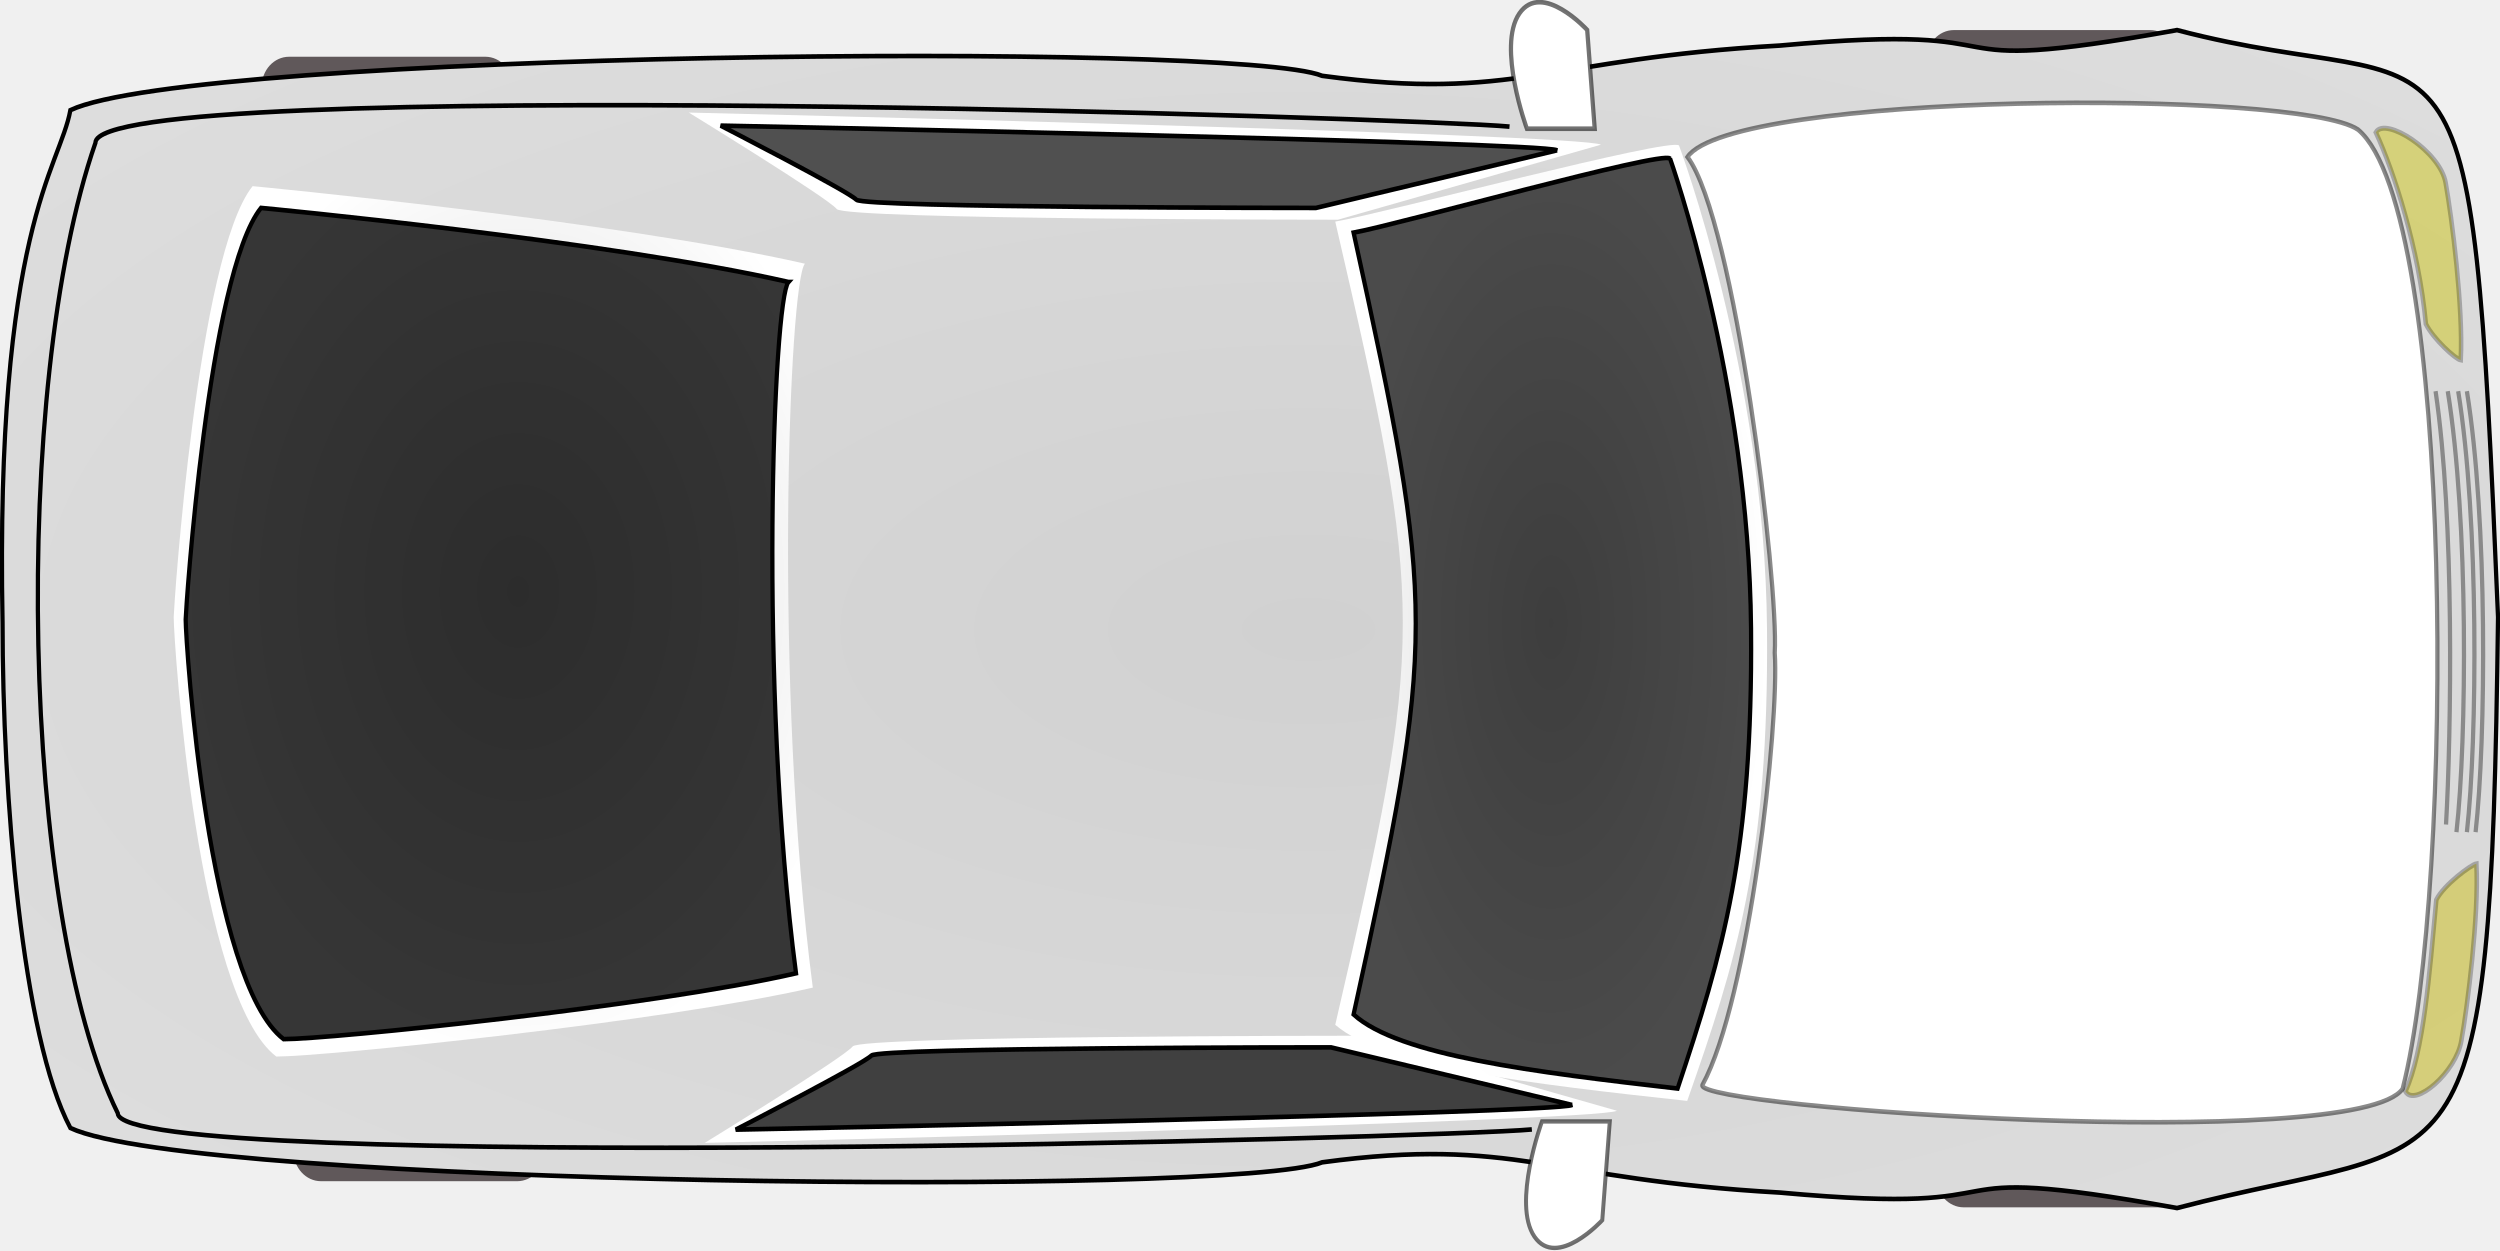
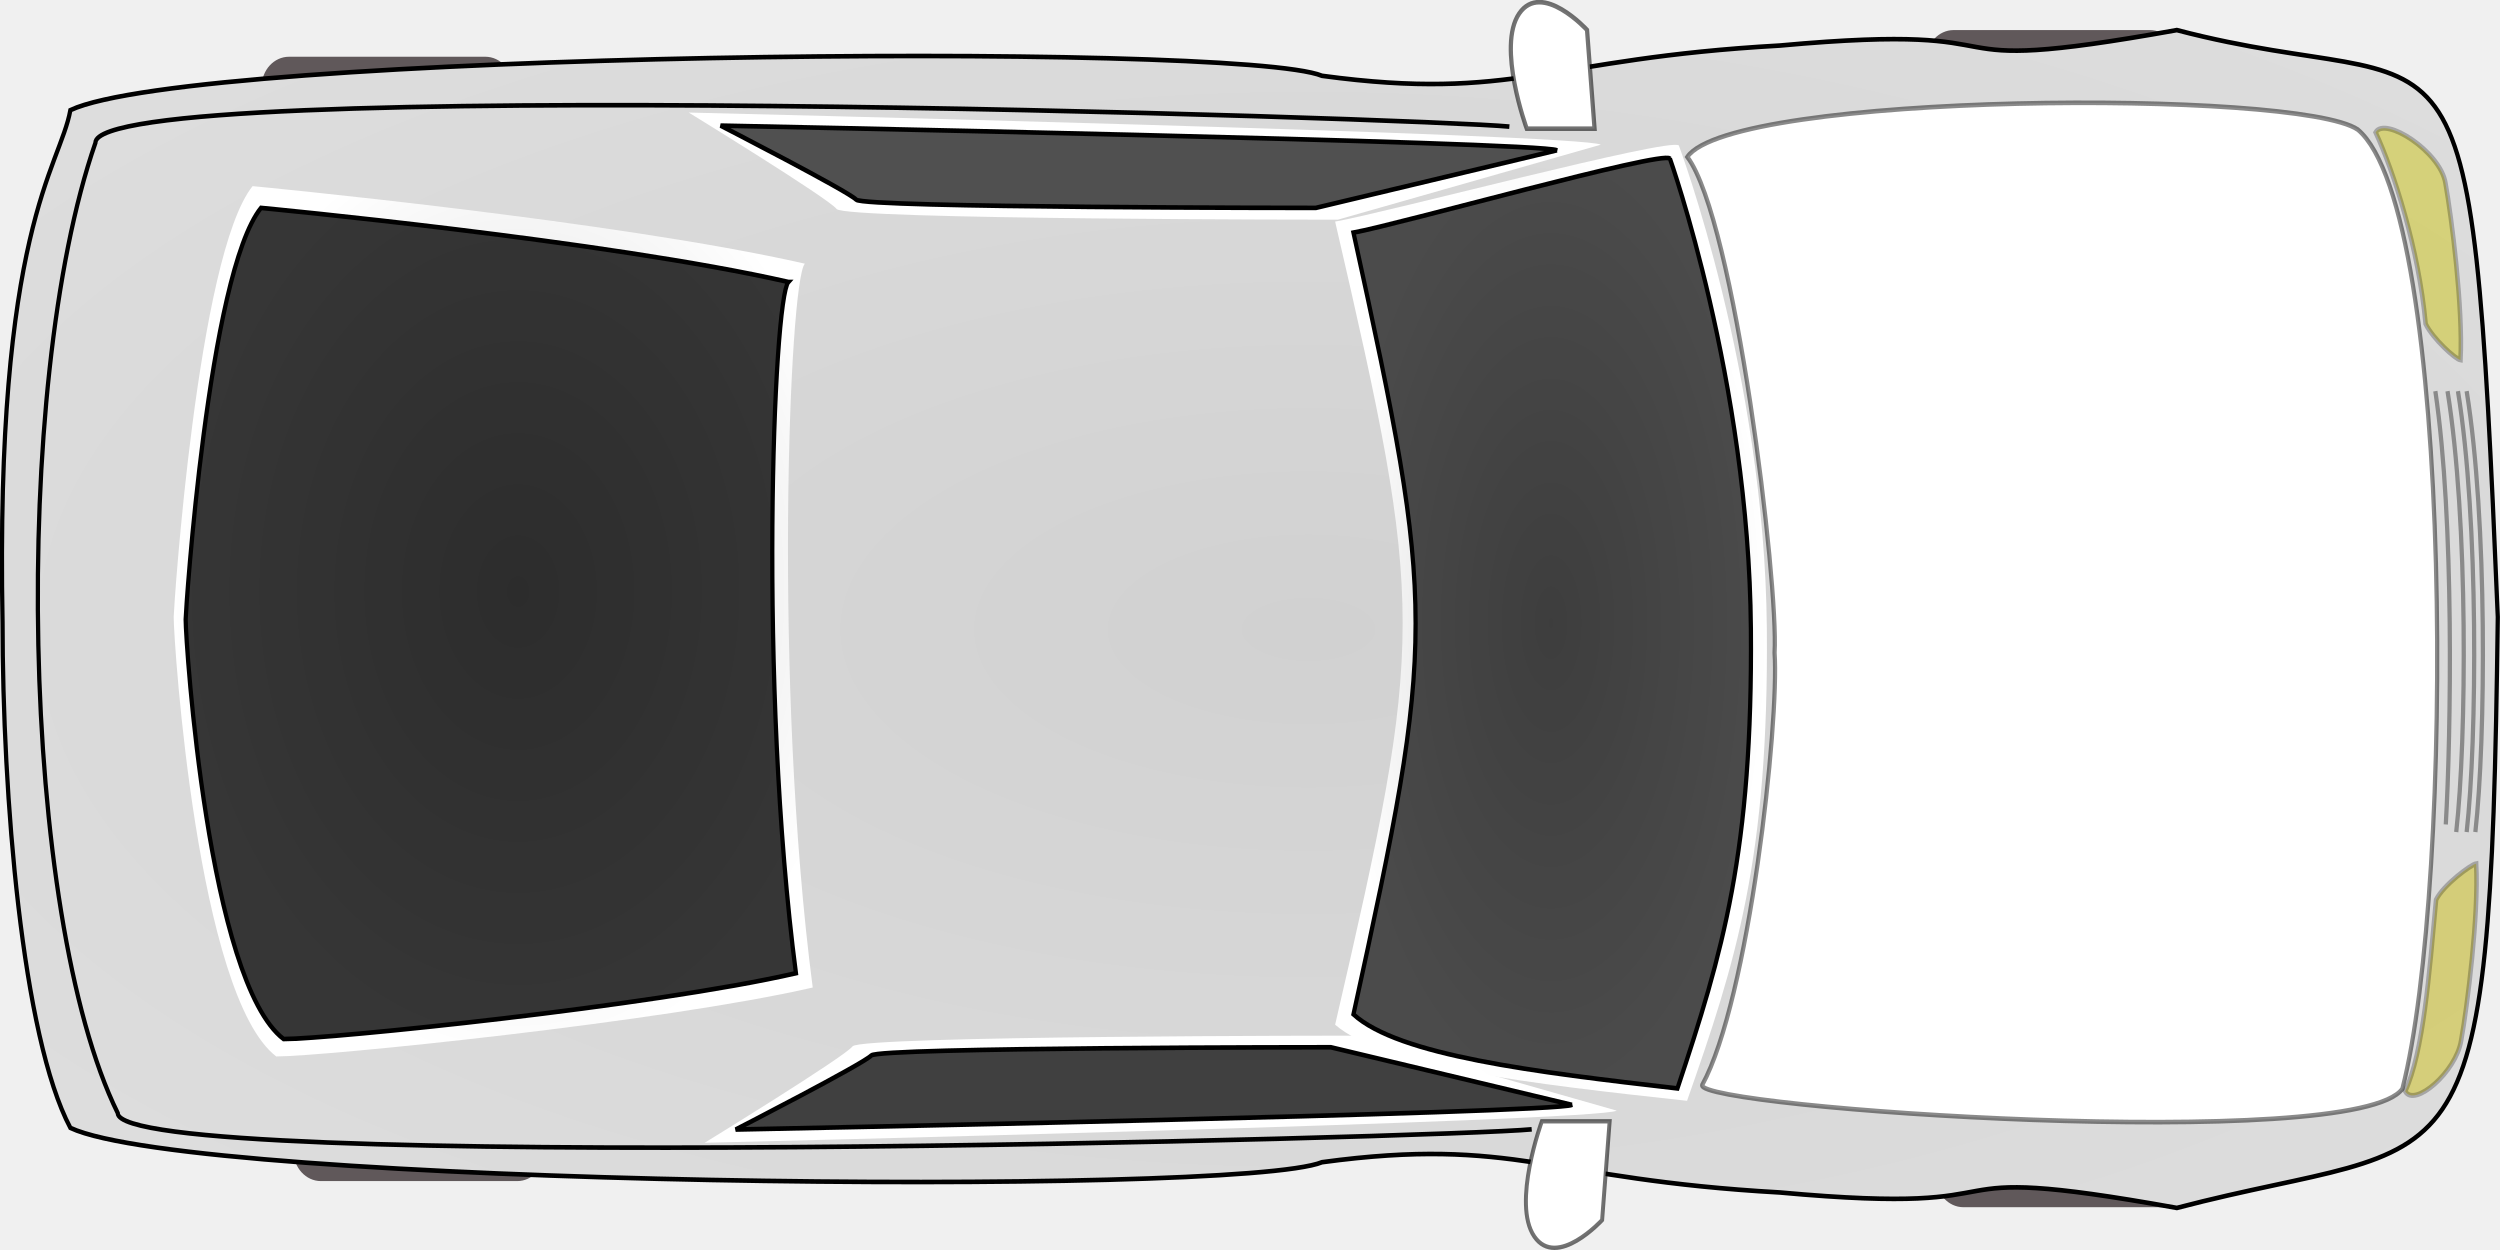
- <svg xmlns="http://www.w3.org/2000/svg" xmlns:xlink="http://www.w3.org/1999/xlink" id="svg171" viewBox="0 0 799.925 399.998" version="1.0" width="100%" height="100%">
+ <svg xmlns="http://www.w3.org/2000/svg" xmlns:xlink="http://www.w3.org/1999/xlink" id="svg171" viewBox="0 0 800 400" version="1.0" width="800" height="400">
  <defs id="defs173">
    <linearGradient id="linearGradient239">
      <stop id="stop240" style="stop-color:#d1d1d1;stop-opacity:1;" offset="0" />
      <stop id="stop241" style="stop-color:#ffffff;stop-opacity:1;" offset="1" />
    </linearGradient>
    <radialGradient xlink:href="#linearGradient239" id="radialGradient3063" gradientUnits="userSpaceOnUse" gradientTransform="matrix(0.65803,0,0,1.5197,-252.14,-111.82)" cx="657.76" cy="319.37" r="1269.3" />
    <radialGradient xlink:href="#linearGradient239" id="radialGradient3065" gradientUnits="userSpaceOnUse" gradientTransform="matrix(0.39086,0,0,3.6334,-343,-162.47)" cx="897.24" cy="153.65" r="15.849" />
    <radialGradient xlink:href="#linearGradient239" id="radialGradient3067" gradientUnits="userSpaceOnUse" gradientTransform="matrix(-0.39086,0,0,3.6334,703.38,-167.47)" cx="897.24" cy="153.65" r="15.849" />
    <radialGradient xlink:href="#linearGradient239" id="radialGradient3069" gradientUnits="userSpaceOnUse" gradientTransform="matrix(1.5041,0,0,0.74199,-264.04,-146.71)" cx="294.43" cy="598.63" r="91.234" />
    <radialGradient xlink:href="#linearGradient239" id="radialGradient3071" gradientUnits="userSpaceOnUse" gradientTransform="matrix(1.1693,0,0,0.93776,-273.1,-147.55)" cx="378.79" cy="819.9" r="115.39" />
  </defs>
  <g id="g3025" transform="matrix(0,1.114685,-1.020593,0,799.9247,-4.3585401e-6)">
    <rect x="16.287" y="623.04" width="27.775" height="78.696" ry="8.585" rx="8.585" style="fill:#60585a;fill-rule:evenodd;stroke-width:1pt" id="rect959" />
    <rect x="311.29" y="613.04" width="27.775" height="78.696" ry="8.585" rx="8.585" style="fill:#60585a;fill-rule:evenodd;stroke-width:1pt" id="rect958" />
-     <g transform="matrix(-1,0,0,-1,282.65,766.12)" style="fill:#4a00ad" id="g786">
+     <g transform="rotate(180,141.325,383.06)" style="fill:#4a00ad" id="g786">
      <path style="fill:#4a00ad" d="m 76.616,699.19 c -5.473,-0.321 -11.137,-0.388 -16.567,0.34 -3.573,0.712 -11.473,3.767 -7.655,8.677 5.245,5.042 14.531,4.269 21.161,3.703 l 0.514,5.994 c -9.129,0.75 -20.165,0.992 -26.841,-6.329 -5.981,-9.521 3.376,-16.399 12.025,-18.017 5.782,-0.733 11.564,-0.349 17.362,-0.688 v 6.32 z" id="path787" />
      <path transform="matrix(1,0,0,-1,0,1430)" style="fill:#4a00ad" d="m 76.616,699.19 c -5.473,-0.321 -11.137,-0.388 -16.567,0.34 -3.573,0.712 -11.473,3.767 -7.655,8.677 5.245,5.042 14.531,4.269 21.161,3.703 l 0.514,5.994 c -9.129,0.75 -20.165,0.992 -26.841,-6.329 -5.981,-9.521 3.376,-16.399 12.025,-18.017 5.782,-0.733 11.564,-0.349 17.362,-0.688 v 6.32 z" id="path788" />
-       <path transform="matrix(1.3776,0,0,1.3776,-36.308,-268.33)" style="fill:#4a00ad" d="m 97.472,715.31 c -1.499,-0.143 -3.039,-0.081 -4.542,-0.089 -1.272,-0.004 -5.54,-0.655 -6.332,0.724 -0.279,0.983 0.196,2.108 1.022,2.657 2.002,1.029 4.705,0.505 6.853,0.402 2.628,-0.126 6.192,-0.416 6.995,2.782 0.249,2.611 -1.378,5.115 -3.407,6.63 -2.685,1.651 -5.741,1.346 -8.736,0.969 -1.783,-0.237 -3.562,-0.51 -5.35,-0.711 l 0.329,-2.76 c 1.794,0.214 3.576,0.511 5.367,0.748 2.19,0.268 4.703,0.675 6.709,-0.491 1.154,-0.815 2.267,-2.318 2.276,-3.791 0.011,-1.097 -3.415,-0.664 -4.039,-0.633 -2.898,0.155 -6.048,0.623 -8.678,-0.876 -2.118,-1.588 -3.054,-4.623 -1.411,-6.885 2.146,-2.038 5.677,-1.512 8.404,-1.521 1.502,-0.007 3.043,0.055 4.542,-0.088 v 2.933 z" id="path789" />
+       <path transform="matrix(1.3776,0,0,1.3776,-36.308,-268.33)" style="fill:#4a00ad" d="m 97.472,715.31 c -1.499,-0.143 -3.039,-0.081 -4.542,-0.089 -1.272,-0.004 -5.54,-0.655 -6.332,0.724 -0.279,0.983 0.196,2.108 1.022,2.657 2.002,1.029 4.705,0.505 6.853,0.402 2.628,-0.126 6.192,-0.416 6.995,2.782 0.249,2.611 -1.378,5.115 -3.407,6.63 -2.685,1.651 -5.741,1.346 -8.736,0.969 -1.783,-0.237 -3.562,-0.51 -5.35,-0.711 l 0.329,-2.76 c 1.794,0.214 3.576,0.511 5.367,0.748 2.19,0.268 4.703,0.675 6.709,-0.491 1.154,-0.815 2.267,-2.318 2.276,-3.791 0.011,-1.097 -3.415,-0.664 -4.039,-0.633 -2.898,0.155 -6.048,0.623 -8.678,-0.876 -2.118,-1.588 -3.054,-4.623 -1.411,-6.885 2.146,-2.038 5.677,-1.512 8.404,-1.521 1.502,-0.007 3.043,0.055 4.542,-0.088 z" id="path789" />
      <g transform="matrix(1.166,0,0,1.0624,-26.21,-45.238)" style="fill:#4a00ad" id="g790">
-         <path style="fill:#4a00ad" d="m 109.26,713.84 c 2.054,0.228 4.181,0.138 6.242,0.15 3.888,0.015 7.776,-0.017 11.665,-0.034 0.779,-0.005 1.559,-0.011 2.338,-0.036 v 3.227 c -0.779,-0.026 -1.559,-0.032 -2.338,-0.037 -3.889,-0.017 -7.777,-0.049 -11.665,-0.034 -2.061,0.012 -4.188,-0.078 -6.242,0.15 v -3.386 z" id="path791" />
-         <path transform="translate(1.3446,0.33612)" style="fill:#4a00ad" d="m 119.37,715.87 c -0.159,1.242 -0.079,2.551 -0.087,3.798 -0.011,2.488 -0.012,4.976 0.006,7.465 0.012,1.648 0.028,3.296 0.032,4.944 0.001,0.986 -0.002,1.973 -0.004,2.959 h -3.321 c -0.002,-0.986 -0.005,-1.973 -0.003,-2.959 0.003,-1.648 0.019,-3.296 0.031,-4.944 0.018,-2.489 0.018,-4.977 0.007,-7.465 -0.009,-1.247 0.072,-2.556 -0.088,-3.798 h 3.427 z" id="path792" />
+         <path style="fill:#4a00ad" d="m 109.26,713.84 c 2.054,0.228 4.181,0.138 6.242,0.15 3.888,0.015 7.776,-0.017 11.665,-0.034 0.779,-0.005 1.559,-0.011 2.338,-0.036 v 3.227 c -0.779,-0.026 -1.559,-0.032 -2.338,-0.037 -3.889,-0.017 -7.777,-0.049 -11.665,-0.034 -2.061,0.012 -4.188,-0.078 -6.242,0.15 z" id="path791" />
+         <path transform="translate(1.3446,0.33612)" style="fill:#4a00ad" d="m 119.37,715.87 c -0.159,1.242 -0.079,2.551 -0.087,3.798 -0.011,2.488 -0.012,4.976 0.006,7.465 0.012,1.648 0.028,3.296 0.032,4.944 0.001,0.986 -0.002,1.973 -0.004,2.959 h -3.321 c -0.002,-0.986 -0.005,-1.973 -0.003,-2.959 0.003,-1.648 0.019,-3.296 0.031,-4.944 0.018,-2.489 0.018,-4.977 0.007,-7.465 -0.009,-1.247 0.072,-2.556 -0.088,-3.798 z" id="path792" />
      </g>
      <g style="fill:#4a00ad" id="g793">
-         <path style="fill:#4a00ad" d="m 129.46,713.86 c -0.219,1.706 -0.114,3.502 -0.134,5.217 -0.046,4.31 -0.051,8.621 -0.008,12.932 0.017,1.411 0.038,2.823 0.066,4.234 h -3.275 c 0.027,-1.411 0.049,-2.823 0.066,-4.234 0.043,-4.311 0.037,-8.622 -0.008,-12.932 -0.021,-1.715 0.085,-3.511 -0.134,-5.217 h 3.427 z" id="path794" />
-         <path style="fill:#4a00ad" d="m 127.41,712.83 c 1.41,0.156 2.863,0.074 4.28,0.113 3.027,0.138 5.689,1.021 6.086,4.411 0.091,3.395 -1.772,5.431 -5.069,6.06 -1.547,0.195 -3.059,0.136 -4.605,-0.029 l 0.353,-3.167 c 1.221,0.137 2.422,0.2 3.645,0.051 1.605,-0.296 2.418,-0.88 2.405,-2.576 -0.124,-1.535 -1.597,-1.488 -2.895,-1.55 -1.383,-0.028 -2.821,-0.081 -4.2,0.073 v -3.386 z" id="path795" />
-         <path style="fill:#4a00ad" d="m 128.76,721.9 c 1.223,0.136 2.492,0.072 3.72,0.082 2.638,0.021 5.597,-0.184 7.788,1.535 1.853,1.96 1.215,4.372 0.521,6.696 -0.472,1.573 -0.874,3.118 -0.925,4.767 -0.003,0.322 0,0.641 0.008,0.962 l -3.305,0.084 c -0.01,-0.383 -0.013,-0.765 -0.009,-1.148 0.062,-1.931 0.526,-3.743 1.082,-5.583 0.252,-0.844 0.953,-2.406 0.486,-3.29 -1.116,-1.268 -4.173,-0.813 -5.646,-0.801 -1.228,0.01 -2.497,-0.054 -3.72,0.082 V 721.9 z" id="path796" />
+         <path style="fill:#4a00ad" d="m 129.46,713.86 c -0.219,1.706 -0.114,3.502 -0.134,5.217 -0.046,4.31 -0.051,8.621 -0.008,12.932 0.017,1.411 0.038,2.823 0.066,4.234 h -3.275 c 0.027,-1.411 0.049,-2.823 0.066,-4.234 0.043,-4.311 0.037,-8.622 -0.008,-12.932 -0.021,-1.715 0.085,-3.511 -0.134,-5.217 z" id="path794" />
+         <path style="fill:#4a00ad" d="m 127.41,712.83 c 1.41,0.156 2.863,0.074 4.28,0.113 3.027,0.138 5.689,1.021 6.086,4.411 0.091,3.395 -1.772,5.431 -5.069,6.06 -1.547,0.195 -3.059,0.136 -4.605,-0.029 l 0.353,-3.167 c 1.221,0.137 2.422,0.2 3.645,0.051 1.605,-0.296 2.418,-0.88 2.405,-2.576 -0.124,-1.535 -1.597,-1.488 -2.895,-1.55 -1.383,-0.028 -2.821,-0.081 -4.2,0.073 z" id="path795" />
+         <path style="fill:#4a00ad" d="m 128.76,721.9 c 1.223,0.136 2.492,0.072 3.72,0.082 2.638,0.021 5.597,-0.184 7.788,1.535 1.853,1.96 1.215,4.372 0.521,6.696 -0.472,1.573 -0.874,3.118 -0.925,4.767 -0.003,0.322 0,0.641 0.008,0.962 l -3.305,0.084 c -0.01,-0.383 -0.013,-0.765 -0.009,-1.148 0.062,-1.931 0.526,-3.743 1.082,-5.583 0.252,-0.844 0.953,-2.406 0.486,-3.29 -1.116,-1.268 -4.173,-0.813 -5.646,-0.801 -1.228,0.01 -2.497,-0.054 -3.72,0.082 z" id="path796" />
        <rect x="126.06" y="712.84" width="2.353" height="3.025" style="fill:#4a00ad;fill-rule:evenodd;stroke-width:1pt" id="rect797" />
      </g>
      <path d="m 165.39,724.77 c 0,6.958 -5.196,12.606 -11.598,12.606 -6.402,0 -11.597,-5.648 -11.597,-12.606 0,-6.959 5.195,-12.606 11.597,-12.606 6.402,0 11.598,5.647 11.598,12.606 z m -3.698,-0.322 c 0,4.739 -3.54,8.586 -7.9,8.586 -4.361,0 -7.9,-3.847 -7.9,-8.586 0,-4.741 3.539,-8.587 7.9,-8.587 4.36,0 7.9,3.846 7.9,8.587 z" style="fill:#4a00ad;fill-rule:evenodd;stroke-width:1pt" id="path798" />
    </g>
    <rect x="318.79" y="98.038" width="27.775" height="78.696" ry="8.585" rx="8.585" style="fill:#60585a;fill-rule:evenodd;stroke-width:1pt" id="rect317" />
    <rect x="8.633" y="101.12" width="27.775" height="78.696" ry="8.585" rx="8.585" style="fill:#60585a;fill-rule:evenodd;stroke-width:1pt" id="rect316" />
    <path d="M 178.73,782.98 C 65.66,785.342 48.33,765.06 31.62,761.719 14.915,722.943 11.743,395.989 21.765,369.259 29.258,308.719 16.829,298.694 13.078,225.729 5.938,140.516 22.893,187.9 8.639,101.249 30.297,11.033 -10.497,9.196 177.159,0.619 c 172.21,2.401 147.96,10.415 169.61,100.63 -14.254,86.652 2.701,39.268 -4.439,124.48 -3.751,72.961 -16.18,82.986 -8.687,143.53 10.022,26.727 6.85,353.68 -9.855,392.46 -26.153,15.153 -95.459,21.261 -145.07,21.261 z" style="fill:url(#radialGradient3063);fill-rule:evenodd;stroke:#000000;stroke-width:1pt" id="path184" />
    <path d="m 41.537,281.88 c 0,0 21.534,82.442 21.534,82.442 0,0 0,154.58 -3.076,157.15 -3.077,2.576 -27.686,46.372 -27.686,46.372 0,0 6.152,-280.81 9.229,-285.97 z" style="fill:url(#radialGradient3065);fill-rule:evenodd" id="path272" />
    <path d="m 318.84,276.88 c 0,0 -21.534,82.442 -21.534,82.442 0,0 0,154.58 3.076,157.15 3.077,2.576 27.686,46.372 27.686,46.372 0,0 -6.152,-280.81 -9.229,-285.97 z" style="fill:url(#radialGradient3067);fill-rule:evenodd" id="path274" />
-     <path d="m 37.198,44.521 c -11.667,18.667 -10.816,196.22 7.851,210.22 18.03,-14.851 122.48,-28.646 142.34,-27.364 20.288,-1.492 99.694,8.055 124.09,22.697 6.577,2.13 19.727,-205.55 1.059,-219.55 C 254.198,14.18 60.528,14.18 37.198,44.514 z" style="fill:#ffffff;fill-opacity:1;fill-rule:evenodd;stroke:#000000;stroke-width:1pt;stroke-opacity:0.459" id="path230" />
+     <path d="m 37.198,44.521 c -11.667,18.667 -10.816,196.22 7.851,210.22 18.03,-14.851 122.48,-28.646 142.34,-27.364 20.288,-1.492 99.694,8.055 124.09,22.697 6.577,2.13 19.727,-205.55 1.059,-219.55 C 254.198,14.18 60.528,14.18 37.198,44.514 Z" style="fill:#ffffff;fill-opacity:1;fill-rule:evenodd;stroke:#000000;stroke-width:1pt;stroke-opacity:0.459" id="path230" />
    <path d="m 41.764,257.39 c 0,0 65.53,-26.897 138.64,-27.585 65.833,-0.641 95.565,9.623 135.61,25.019 -4.853,48.756 -9.708,94.943 -21.843,110.34 -111.64,-28.23 -118.92,-28.23 -230.56,0 -2.43,-15.39 -24.273,-105.21 -21.846,-107.77 z" style="fill:url(#radialGradient3069);fill-rule:evenodd" id="path275" />
    <path d="m 45.51,260.2 c 0,0 63.783,-24.762 134.95,-25.395 64.078,-0.59 93.017,8.859 132,23.033 -4.724,44.885 -9.449,87.405 -21.261,101.58 -108.67,-25.986 -115.75,-25.985 -224.42,10e-4 -2.362,-14.174 -23.623,-96.856 -21.261,-99.218 z" style="fill:#000000;fill-opacity:0.704;fill-rule:evenodd;stroke:#000000;stroke-width:1pt" id="path185" />
    <path d="m 75.697,531.43 c -12.369,59.368 -22.263,173.16 -22.263,173.16 19.79,17.316 121.21,24.737 123.69,24.737 7.421,0 108.84,-7.421 126.16,-32.158 0,-14.842 -9.896,-121.21 -19.79,-168.21 -86.579,12.368 -202.84,7.421 -207.79,2.473 z" style="fill:url(#radialGradient3071);fill-rule:evenodd" id="path270" />
    <path d="m 80.945,536.59 c -11.812,56.695 -21.261,165.36 -21.261,165.36 18.899,16.536 115.75,23.623 118.12,23.623 7.087,0 103.94,-7.087 120.48,-30.71 0,-14.174 -9.45,-115.75 -18.899,-160.64 -82.681,11.811 -193.71,7.087 -198.44,2.362 z" style="fill:#000000;fill-opacity:0.786;fill-rule:evenodd;stroke:#000000;stroke-width:1pt" id="path188" />
-     <path d="m 321.9,279.09 28.348,2.362 c 0,0 14.174,14.174 4.725,21.261 -9.45,7.087 -33.073,-2.362 -33.073,-2.362 V 279.09 z" style="fill:#ffffff;fill-opacity:1;fill-rule:evenodd;stroke:#000000;stroke-width:1.25;stroke-opacity:0.553" id="path189" />
-     <path d="m 36.946,283.82 -28.348,2.362 c 0,0 -14.174,14.174 -4.725,21.261 9.45,7.087 33.073,-2.362 33.073,-2.362 V 283.82 z" style="fill:#ffffff;fill-opacity:1;fill-rule:evenodd;stroke:#000000;stroke-width:1pt;stroke-opacity:0.547" id="path190" />
-     <path d="M 52.582,17.025 C 43.559,18.598 33.262,36.023 37.998,38.927 49.279,33.238 71.325,25.421 92.982,23.243 97.268,20.943 103.12,13.887 103.34,12.314 88.454,11.467 62.425,15.089 52.582,17.025 z" style="fill:#cfc82e;fill-opacity:0.566;fill-rule:evenodd;stroke:#000000;stroke-width:1.082pt;stroke-opacity:0.252" id="path304" />
+     <path d="m 321.9,279.09 28.348,2.362 c 0,0 14.174,14.174 4.725,21.261 -9.45,7.087 -33.073,-2.362 -33.073,-2.362 z" style="fill:#ffffff;fill-opacity:1;fill-rule:evenodd;stroke:#000000;stroke-width:1.25;stroke-opacity:0.553" id="path189" />
+     <path d="m 36.946,283.82 -28.348,2.362 c 0,0 -14.174,14.174 -4.725,21.261 9.45,7.087 33.073,-2.362 33.073,-2.362 z" style="fill:#ffffff;fill-opacity:1;fill-rule:evenodd;stroke:#000000;stroke-width:1pt;stroke-opacity:0.547" id="path190" />
+     <path d="M 52.582,17.025 C 43.559,18.598 33.262,36.023 37.998,38.927 49.279,33.238 71.325,25.421 92.982,23.243 97.268,20.943 103.12,13.887 103.34,12.314 88.454,11.467 62.425,15.089 52.582,17.025 Z" style="fill:#cfc82e;fill-opacity:0.566;fill-rule:evenodd;stroke:#000000;stroke-width:1.082pt;stroke-opacity:0.252" id="path304" />
    <path d="m 298.7,12.115 c 9.023,1.573 19.32,14.633 14.584,17.537 -11.28,-5.689 -33.327,-7.505 -54.984,-9.684 -4.285,-2.3 -10.134,-10.992 -10.36,-12.565 14.888,-0.847 40.917,2.775 50.76,4.712 z" style="fill:#cfc32e;fill-opacity:0.566;fill-rule:evenodd;stroke:#000000;stroke-width:1.082pt;stroke-opacity:0.252" id="path306" />
    <path d="M 112.29,10.38 C 149.388,3.833 212.127,4.378 238.86,7.651" style="fill:none;stroke:#000000;stroke-width:1pt;stroke-opacity:0.371" id="path307" />
    <path d="M 112.29,13.108 C 149.388,6.561 212.127,7.106 238.86,10.379" style="fill:none;stroke:#000000;stroke-width:1pt;stroke-opacity:0.371" id="path308" />
    <path d="m 112.29,16.381 c 37.098,-6.547 99.837,-6.002 126.57,-2.729" style="fill:none;stroke:#000000;stroke-width:1pt;stroke-opacity:0.371" id="path309" />
    <path d="m 112.29,20.2 c 37.098,-6.001 98.2,-4.911 124.39,-3.275" style="fill:none;stroke:#000000;stroke-width:1pt;stroke-opacity:0.371" id="path310" />
    <path d="m 43.148,295.63 c 0,0 16.536,75.595 16.536,75.595 0,0 0,141.74 -2.362,144.1 -2.363,2.362 -21.261,42.521 -21.261,42.521 0,0 4.724,-257.49 7.087,-262.22 z" style="fill:#000000;fill-opacity:0.686;fill-rule:evenodd;stroke:#000000;stroke-width:1pt" id="path186" />
    <path d="m 36.35,310.53 c -2.333,25.667 -14.991,443.45 4.666,443.34 69.856,26.467 221.62,23.584 278.52,-7 17.53,-0.071 6.999,-417.68 4.666,-443.34" style="fill:none;stroke:#000000;stroke-width:1pt" id="path211" />
    <path d="m 317.18,290.91 c 0,0 -16.536,75.595 -16.536,75.595 0,0 0,141.74 2.362,144.1 2.363,2.362 21.261,42.521 21.261,42.521 0,0 -4.724,-257.49 -7.087,-262.22 z" style="fill:#000000;fill-opacity:0.748;fill-rule:evenodd;stroke:#000000;stroke-width:1pt" id="path187" />
  </g>
</svg>
